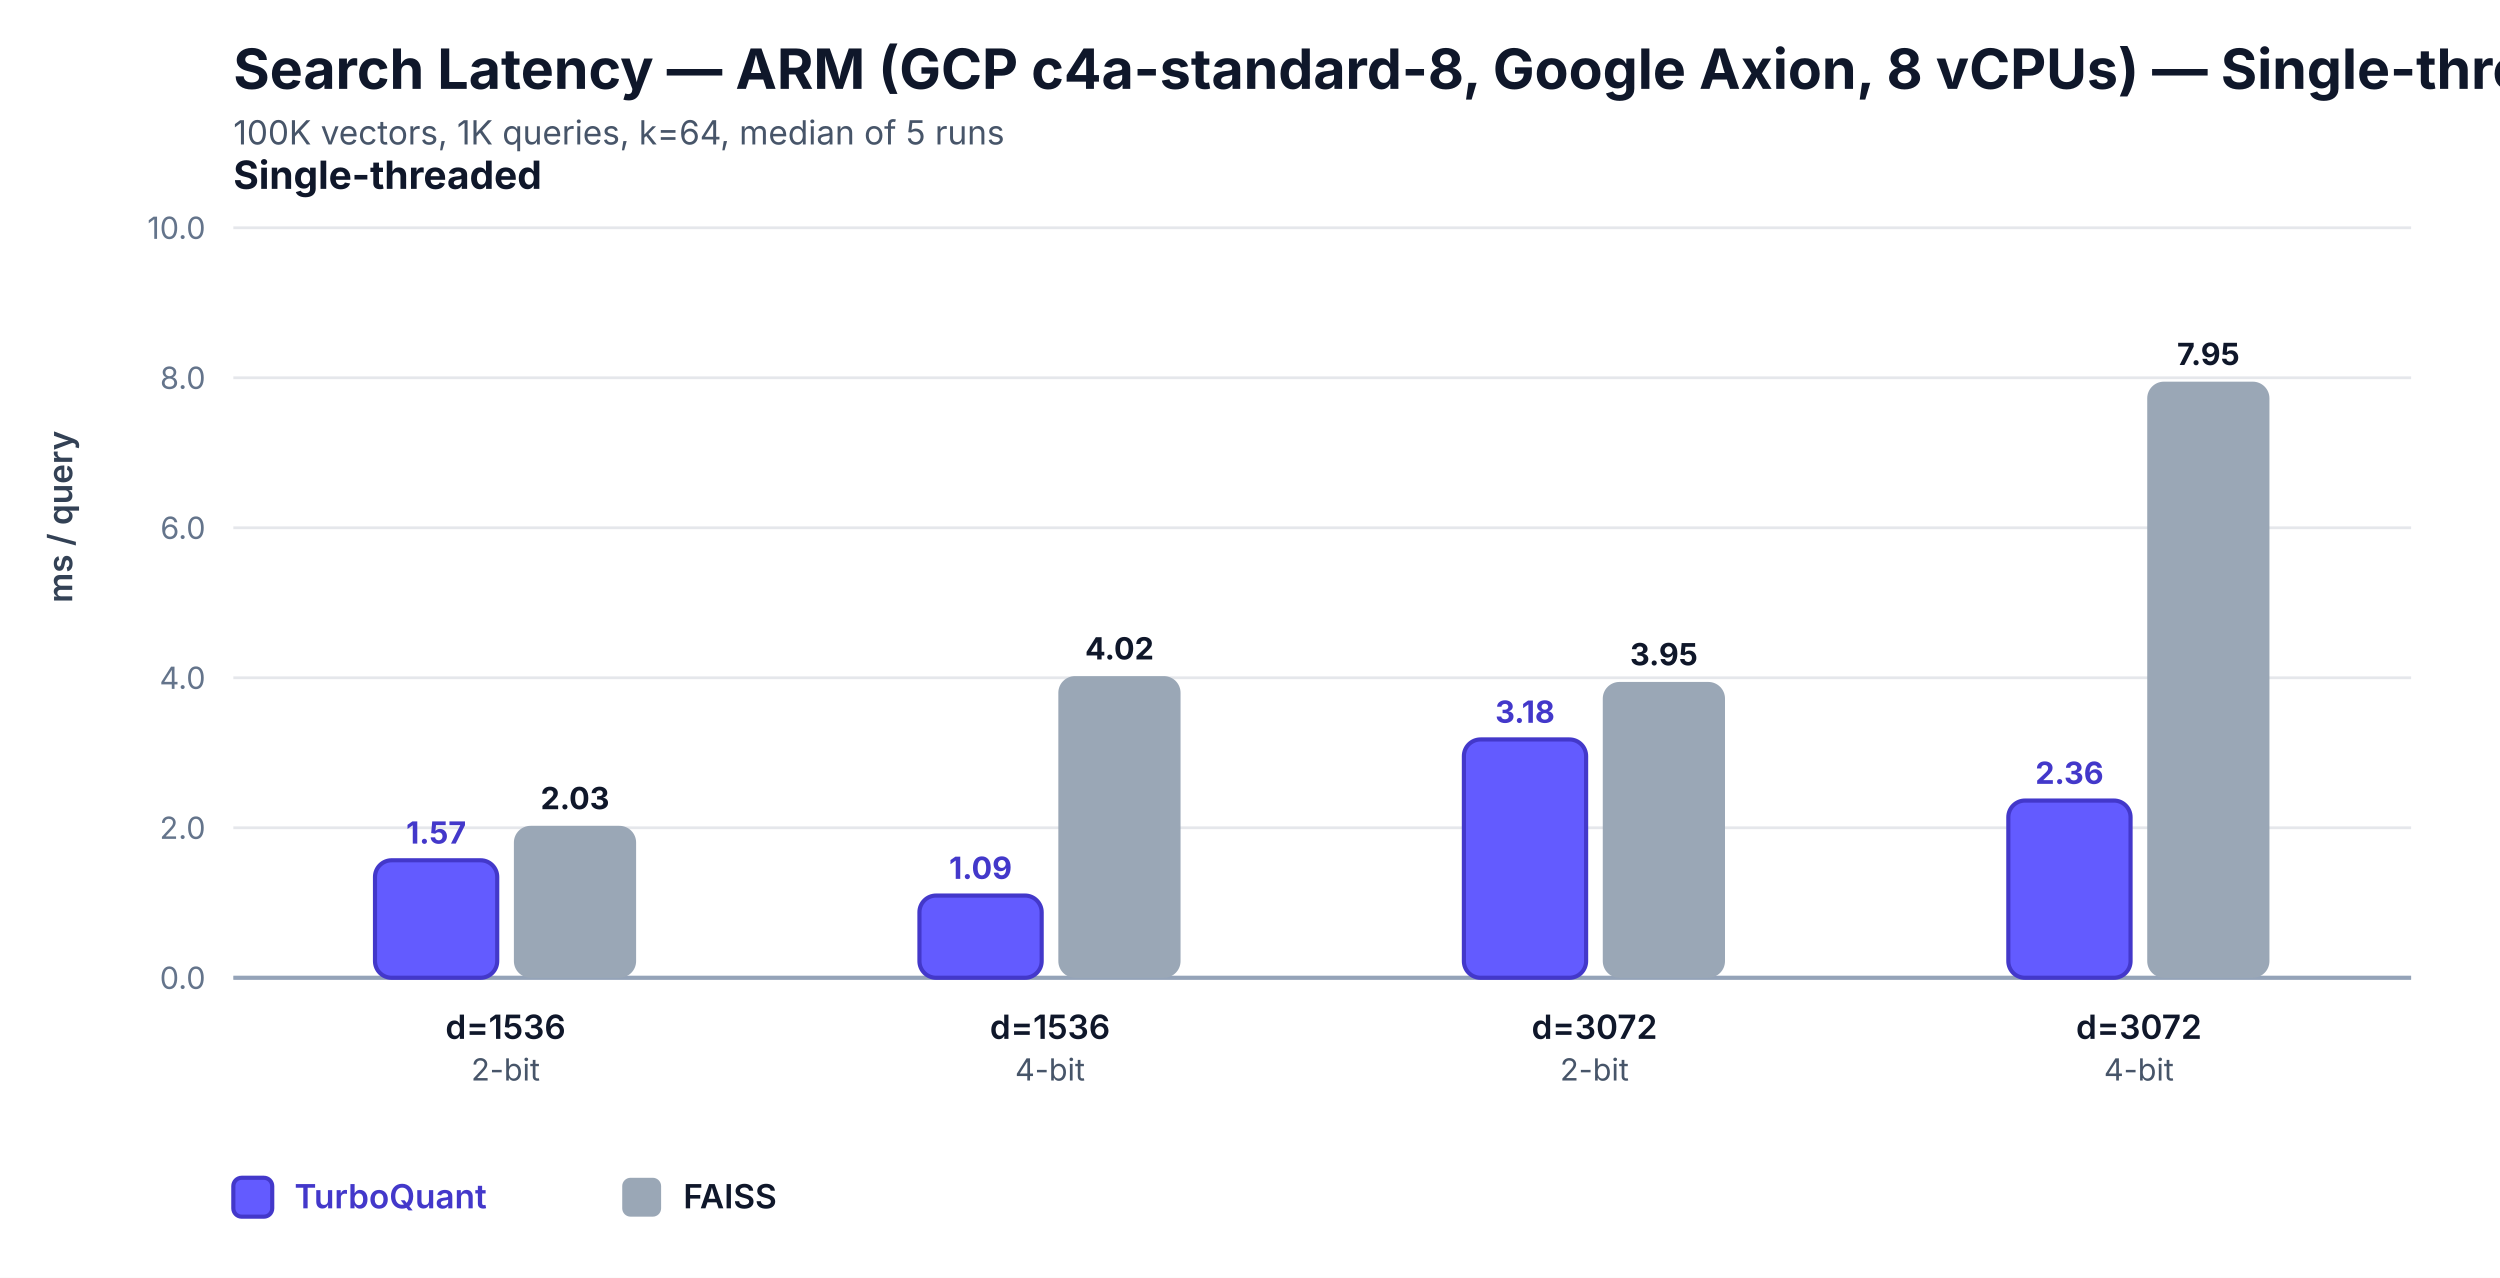
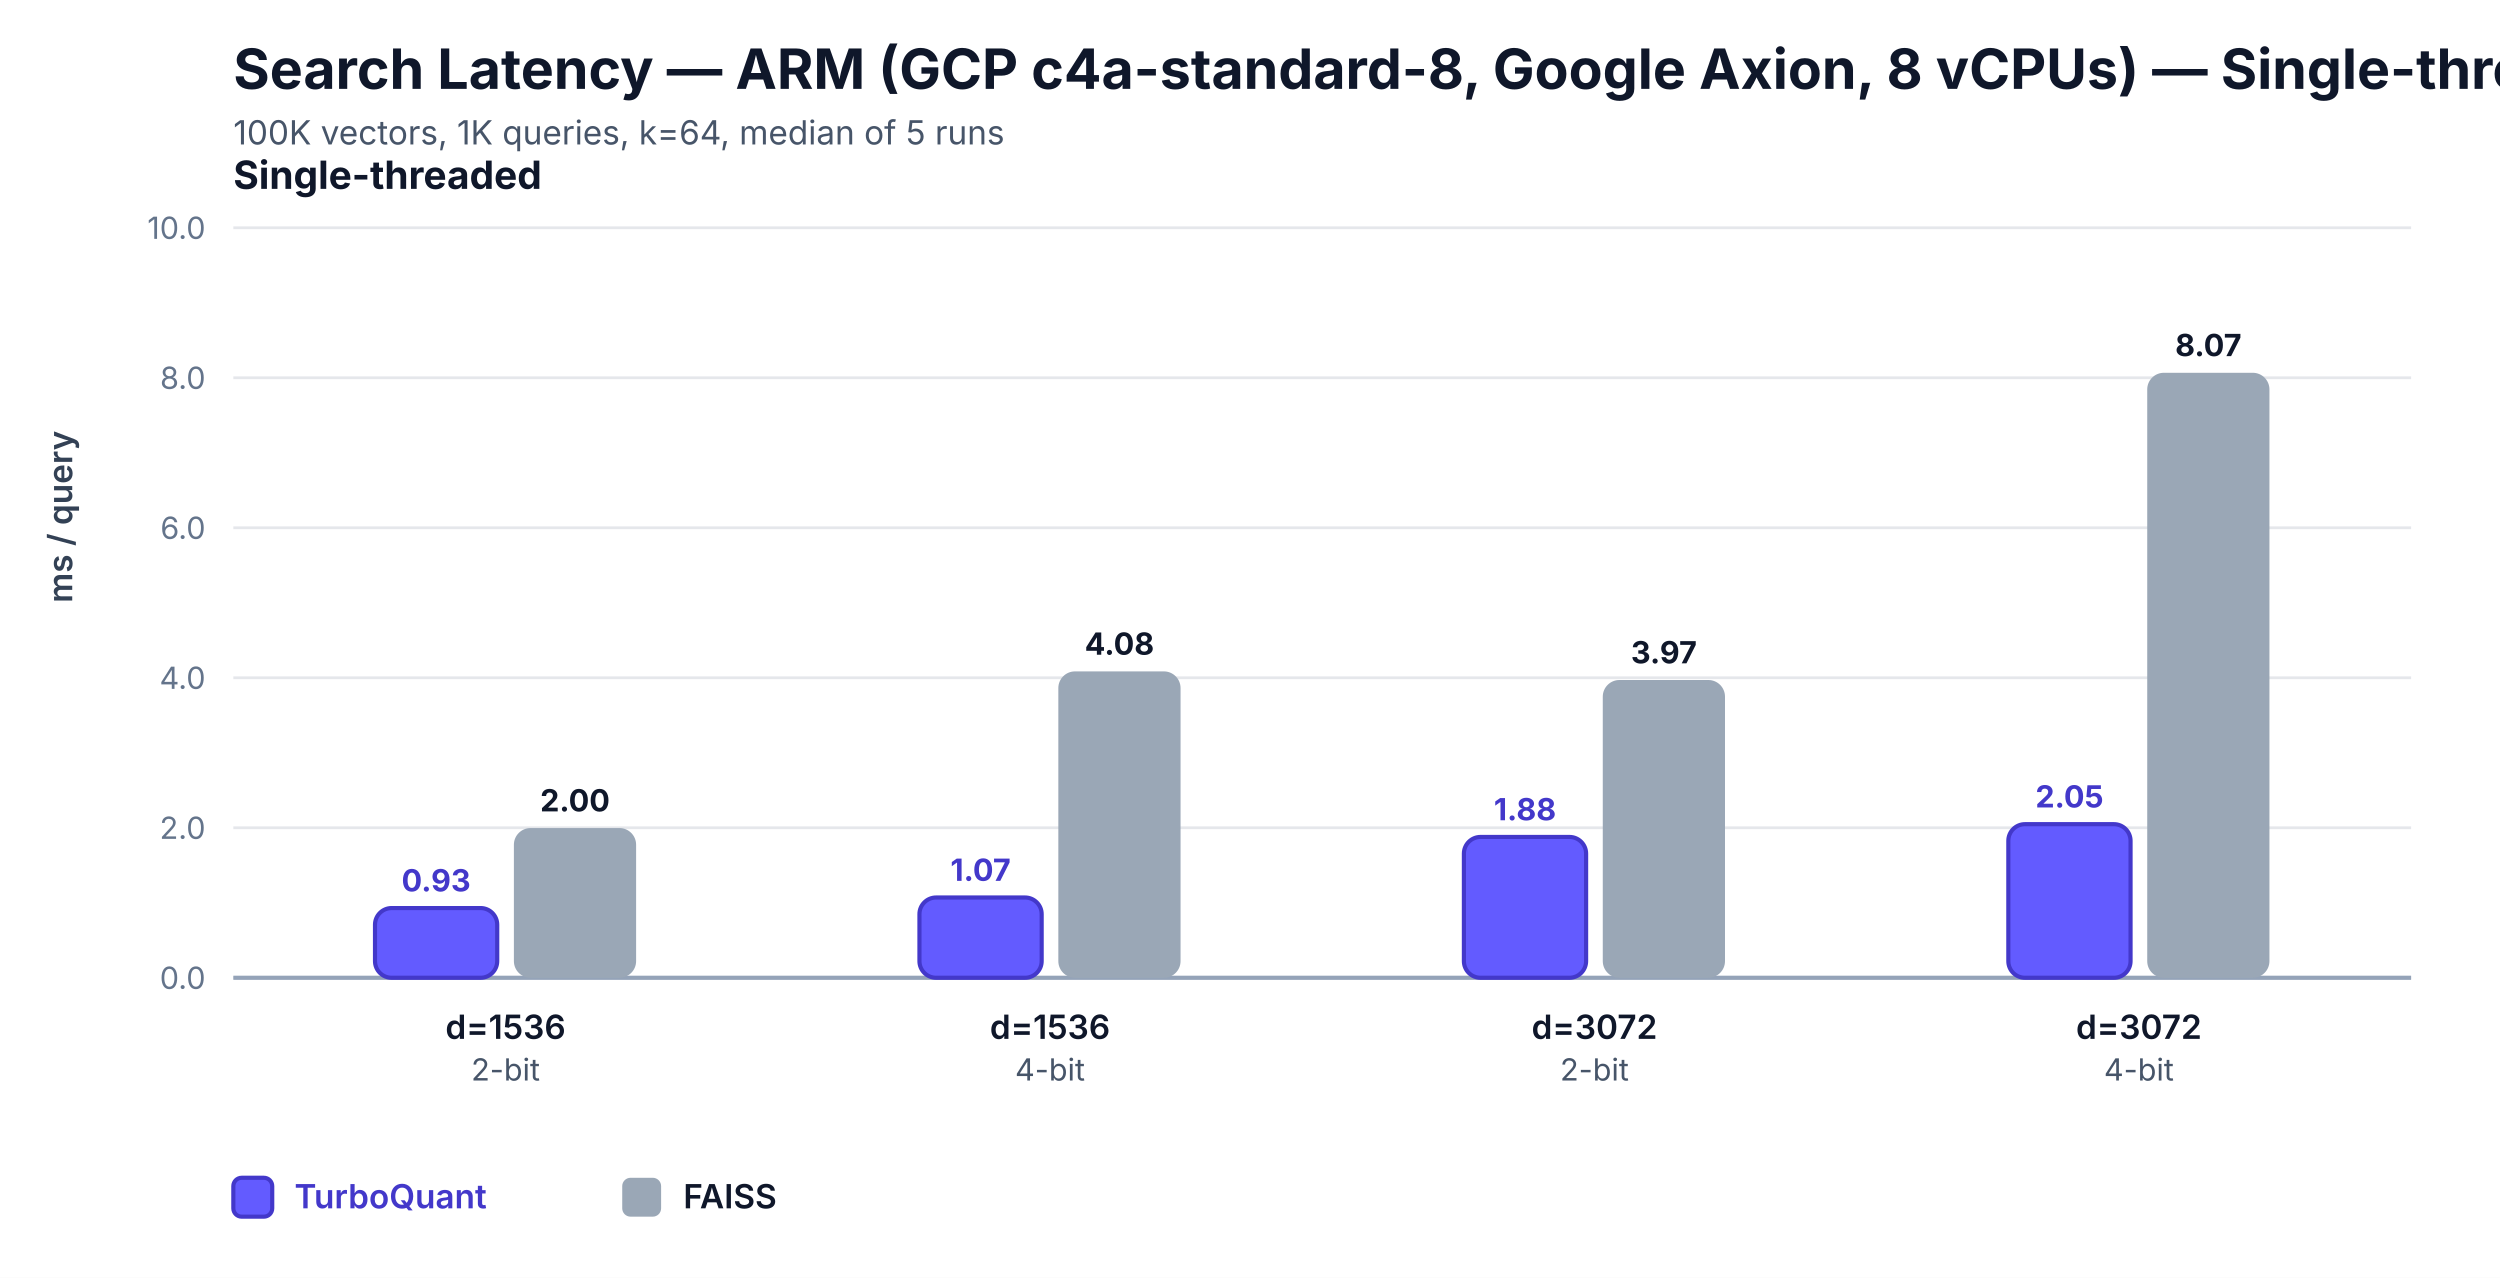
<svg xmlns="http://www.w3.org/2000/svg" width="900" height="460" viewBox="0 0 900 460" role="img" aria-label="Search Latency — ARM (GCP c4a-standard-8, Google Axion, 8 vCPUs) — Single-threaded">
  <style>
  .title { font: 700 20px -apple-system, BlinkMacSystemFont, "Segoe UI", sans-serif; fill: #0f172a; }
  .subtitle { font: 400 12px -apple-system, BlinkMacSystemFont, "Segoe UI", sans-serif; fill: #475569; }
  .panel { font: 700 14px -apple-system, BlinkMacSystemFont, "Segoe UI", sans-serif; fill: #0f172a; }
  .label { font: 600 12px -apple-system, BlinkMacSystemFont, "Segoe UI", sans-serif; fill: #0f172a; }
  .secondary { font: 400 11px -apple-system, BlinkMacSystemFont, "Segoe UI", sans-serif; fill: #475569; }
  .tick { font: 400 11px -apple-system, BlinkMacSystemFont, "Segoe UI", sans-serif; fill: #64748b; }
  .value { font: 700 11px -apple-system, BlinkMacSystemFont, "Segoe UI", sans-serif; fill: #0f172a; }
  .value-accent { font: 700 11px -apple-system, BlinkMacSystemFont, "Segoe UI", sans-serif; fill: #4338ca; }
  .axis { font: 600 12px -apple-system, BlinkMacSystemFont, "Segoe UI", sans-serif; fill: #334155; }
  .legend { font: 600 12px -apple-system, BlinkMacSystemFont, "Segoe UI", sans-serif; fill: #0f172a; }
</style>
  <rect width="100%" height="100%" fill="#ffffff" />
  <text x="84" y="32" class="title">Search Latency — ARM (GCP c4a-standard-8, Google Axion, 8 vCPUs) — Single-threaded</text>
  <text x="84" y="52" class="subtitle">100K vectors, 1K queries, k=64, median of 5 runs</text>
  <line x1="84" y1="352.0" x2="868" y2="352.0" stroke="#e5e7eb" stroke-width="1" />
  <text x="74" y="356.0" text-anchor="end" class="tick">0.0</text>
  <line x1="84" y1="298.0" x2="868" y2="298.0" stroke="#e5e7eb" stroke-width="1" />
  <text x="74" y="302.0" text-anchor="end" class="tick">2.0</text>
  <line x1="84" y1="244.0" x2="868" y2="244.0" stroke="#e5e7eb" stroke-width="1" />
  <text x="74" y="248.0" text-anchor="end" class="tick">4.0</text>
  <line x1="84" y1="190.0" x2="868" y2="190.0" stroke="#e5e7eb" stroke-width="1" />
  <text x="74" y="194.0" text-anchor="end" class="tick">6.0</text>
  <line x1="84" y1="136.0" x2="868" y2="136.0" stroke="#e5e7eb" stroke-width="1" />
  <text x="74" y="140.0" text-anchor="end" class="tick">8.0</text>
  <line x1="84" y1="82.0" x2="868" y2="82.0" stroke="#e5e7eb" stroke-width="1" />
  <text x="74" y="86.0" text-anchor="end" class="tick">10.0</text>
  <line x1="84" y1="352.0" x2="868" y2="352.0" stroke="#94a3b8" stroke-width="1.5" />
  <text x="84" y="68" class="panel">Single-threaded</text>
-   <rect x="135.0" y="309.7" width="44" height="42.3" rx="6" fill="#635bff" stroke="#4338ca" stroke-width="1.5" />
-   <rect x="185.0" y="297.3" width="44" height="54.7" rx="6" fill="#9aa7b6" />
-   <text x="157.0" y="303.7" text-anchor="middle" class="value-accent">1.57</text>
-   <text x="207.0" y="291.3" text-anchor="middle" class="value">2.03</text>
+   <rect x="135.0" y="326.9" width="44" height="25.1" rx="6" fill="#635bff" stroke="#4338ca" stroke-width="1.5" />
+   <rect x="185.0" y="298.1" width="44" height="53.9" rx="6" fill="#9aa7b6" />
+   <text x="157.0" y="320.9" text-anchor="middle" class="value-accent">0.93</text>
+   <text x="207.0" y="292.1" text-anchor="middle" class="value">2.00</text>
  <text x="182.0" y="374" text-anchor="middle" class="label">d=1536</text>
  <text x="182.0" y="389" text-anchor="middle" class="secondary">2-bit</text>
-   <rect x="331.0" y="322.4" width="44" height="29.6" rx="6" fill="#635bff" stroke="#4338ca" stroke-width="1.5" />
-   <rect x="381.0" y="243.4" width="44" height="108.6" rx="6" fill="#9aa7b6" />
-   <text x="353.0" y="316.4" text-anchor="middle" class="value-accent">1.09</text>
-   <text x="403.0" y="237.4" text-anchor="middle" class="value">4.02</text>
+   <rect x="331.0" y="323.1" width="44" height="28.9" rx="6" fill="#635bff" stroke="#4338ca" stroke-width="1.5" />
+   <rect x="381.0" y="241.7" width="44" height="110.3" rx="6" fill="#9aa7b6" />
+   <text x="353.0" y="317.1" text-anchor="middle" class="value-accent">1.07</text>
+   <text x="403.0" y="235.7" text-anchor="middle" class="value">4.08</text>
  <text x="378.0" y="374" text-anchor="middle" class="label">d=1536</text>
  <text x="378.0" y="389" text-anchor="middle" class="secondary">4-bit</text>
-   <rect x="527.0" y="266.2" width="44" height="85.8" rx="6" fill="#635bff" stroke="#4338ca" stroke-width="1.5" />
-   <rect x="577.0" y="245.5" width="44" height="106.5" rx="6" fill="#9aa7b6" />
-   <text x="549.0" y="260.2" text-anchor="middle" class="value-accent">3.18</text>
-   <text x="599.0" y="239.5" text-anchor="middle" class="value">3.95</text>
+   <rect x="527.0" y="301.3" width="44" height="50.7" rx="6" fill="#635bff" stroke="#4338ca" stroke-width="1.5" />
+   <rect x="577.0" y="244.8" width="44" height="107.2" rx="6" fill="#9aa7b6" />
+   <text x="549.0" y="295.3" text-anchor="middle" class="value-accent">1.88</text>
+   <text x="599.0" y="238.8" text-anchor="middle" class="value">3.97</text>
  <text x="574.0" y="374" text-anchor="middle" class="label">d=3072</text>
  <text x="574.0" y="389" text-anchor="middle" class="secondary">2-bit</text>
-   <rect x="723.0" y="288.2" width="44" height="63.8" rx="6" fill="#635bff" stroke="#4338ca" stroke-width="1.5" />
-   <rect x="773.0" y="137.4" width="44" height="214.6" rx="6" fill="#9aa7b6" />
-   <text x="745.0" y="282.2" text-anchor="middle" class="value-accent">2.36</text>
-   <text x="795.0" y="131.4" text-anchor="middle" class="value">7.95</text>
+   <rect x="723.0" y="296.7" width="44" height="55.3" rx="6" fill="#635bff" stroke="#4338ca" stroke-width="1.5" />
+   <rect x="773.0" y="134.2" width="44" height="217.8" rx="6" fill="#9aa7b6" />
+   <text x="745.0" y="290.7" text-anchor="middle" class="value-accent">2.05</text>
+   <text x="795.0" y="128.2" text-anchor="middle" class="value">8.07</text>
  <text x="770.0" y="374" text-anchor="middle" class="label">d=3072</text>
  <text x="770.0" y="389" text-anchor="middle" class="secondary">4-bit</text>
  <text x="26" y="217.0" transform="rotate(-90, 26, 217.0)" class="axis">ms / query</text>
  <rect x="84" y="424" width="14" height="14" rx="3" fill="#635bff" stroke="#4338ca" stroke-width="1.5" />
  <text x="106" y="435" class="legend" style="fill: #4338ca;">TurboQuant</text>
  <rect x="224" y="424" width="14" height="14" rx="3" fill="#9aa7b6" />
  <text x="246" y="435" class="legend">FAISS</text>
</svg>
